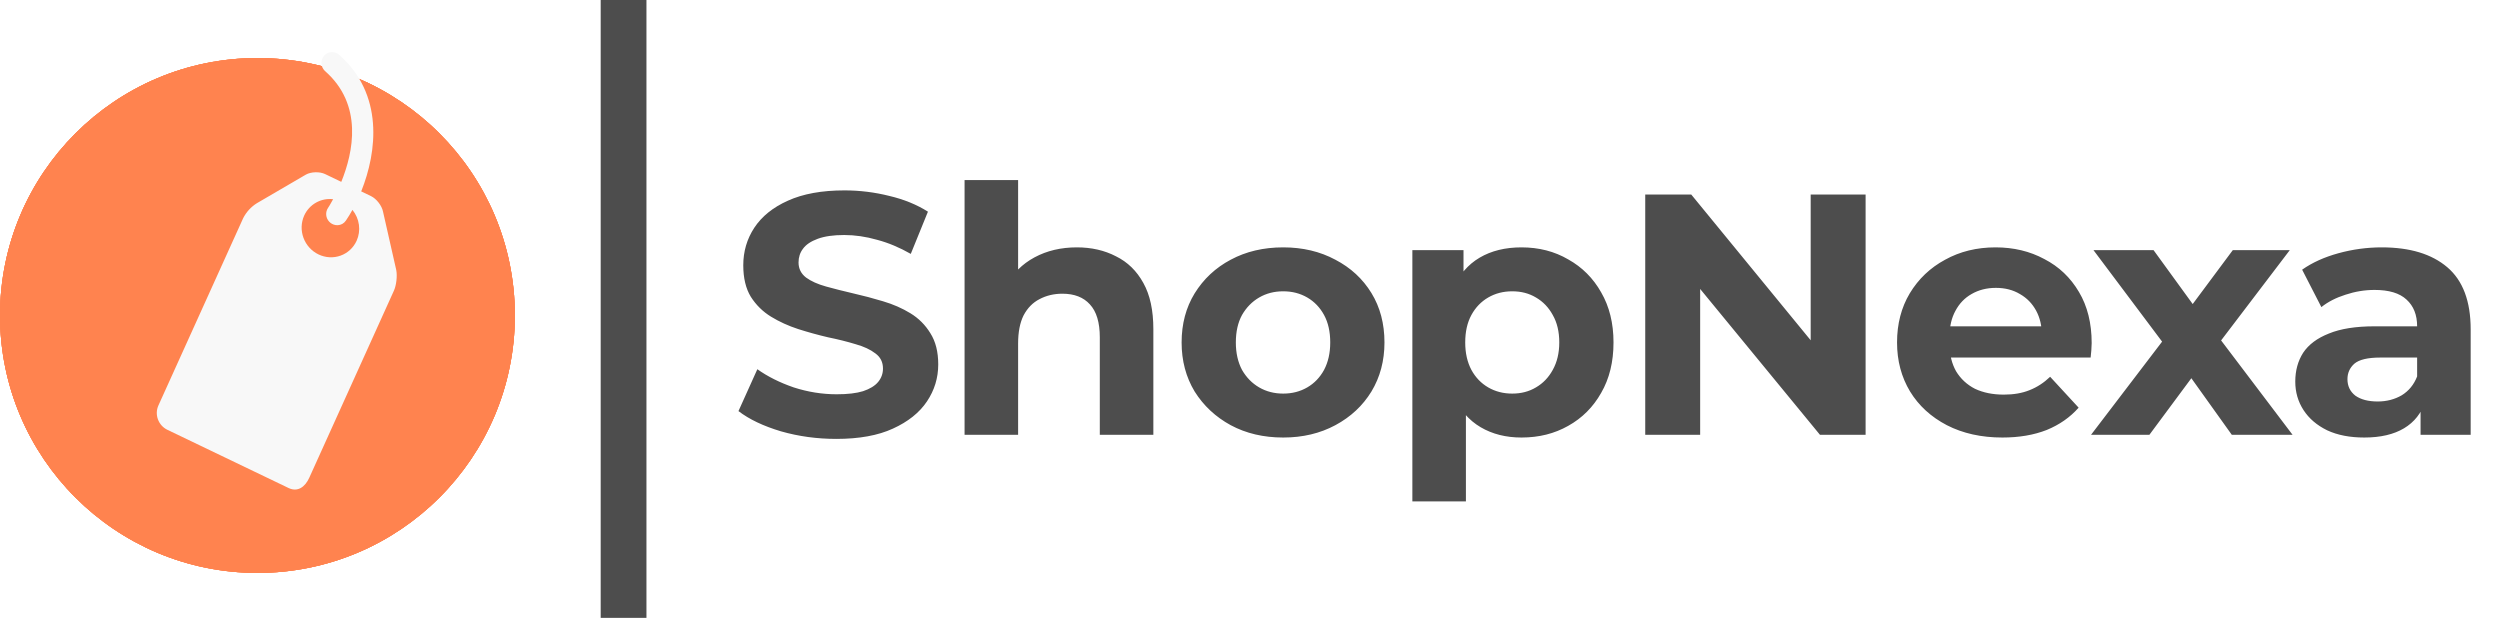
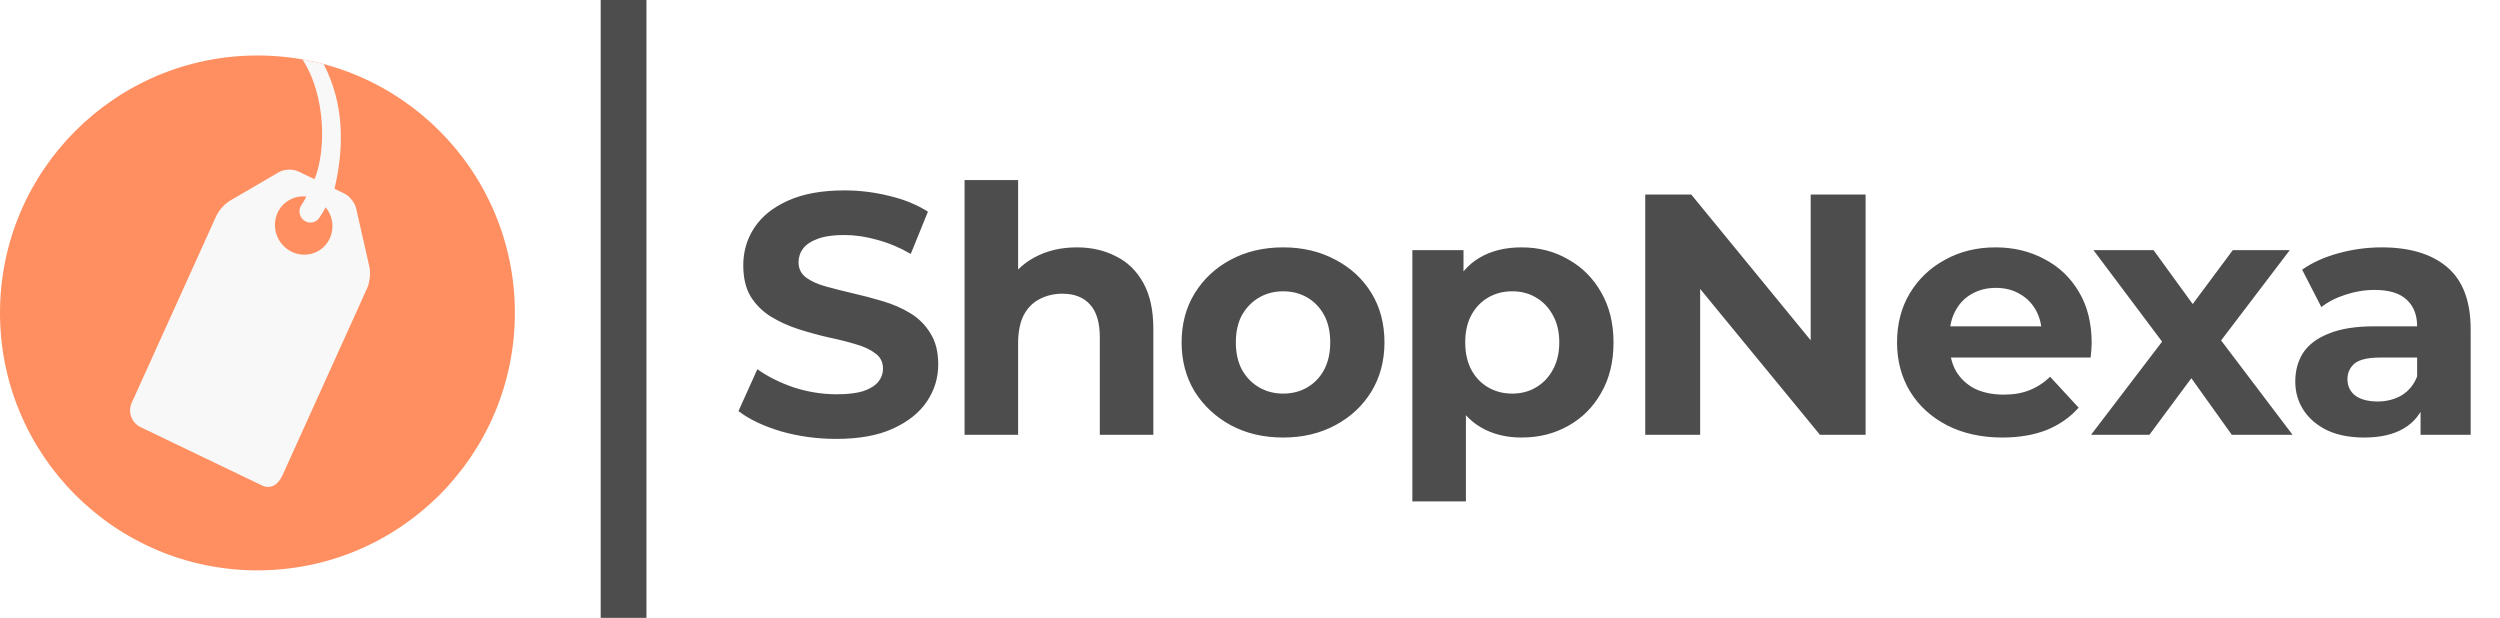
<svg xmlns="http://www.w3.org/2000/svg" width="437" height="108" viewBox="0 0 437 108" fill="none">
-   <circle cx="45" cy="55.146" r="45" fill="#FF834F" />
-   <circle cx="45" cy="55.146" r="45" fill="#FF834F" />
-   <circle cx="45" cy="55.146" r="45" fill="#FF834F" />
-   <circle cx="45" cy="55.146" r="45" fill="#FF834F" />
-   <path d="M59.23 9.53C58.844 9.222 58.359 9.075 57.875 9.118C57.391 9.161 56.946 9.391 56.632 9.761C56.318 10.131 56.16 10.612 56.19 11.104C56.22 11.595 56.436 12.06 56.793 12.401C63.537 18.308 61.743 26.663 59.657 31.788L56.834 30.43C55.886 29.975 54.376 30.014 53.476 30.519L44.918 35.511C43.888 36.149 43.054 37.059 42.502 38.147L27.688 70.879C27.344 71.641 27.316 72.517 27.61 73.313C27.903 74.11 28.495 74.762 29.255 75.128L50.453 85.309C52.038 86.065 53.326 85.119 54.048 83.535L68.861 50.8C69.284 49.855 69.469 48.236 69.264 47.198L66.951 36.989C66.748 35.953 65.806 34.739 64.859 34.284L63.139 33.456C65.921 26.539 67.132 16.453 59.23 9.53ZM62.339 42.085C62.066 42.687 61.677 43.227 61.194 43.673C60.712 44.12 60.145 44.464 59.527 44.685C58.909 44.907 58.251 45.003 57.591 44.967C56.931 44.931 56.282 44.764 55.681 44.476C54.464 43.892 53.517 42.848 53.047 41.574C52.577 40.3 52.623 38.899 53.174 37.678C53.607 36.723 54.327 35.934 55.233 35.422C56.139 34.91 57.187 34.7 58.229 34.822C57.758 35.697 57.407 36.252 57.336 36.347C57.097 36.703 56.985 37.132 57.02 37.566C57.054 37.999 57.233 38.41 57.528 38.732C57.822 39.054 58.213 39.268 58.638 39.338C59.063 39.409 59.496 39.331 59.866 39.119C60.098 38.985 60.303 38.794 60.464 38.557C60.84 38.002 61.227 37.379 61.606 36.687C62.217 37.435 62.61 38.339 62.74 39.294C62.87 40.249 62.731 41.217 62.339 42.085Z" fill="#F8F8F8" />
  <path d="M109 4V104" stroke="#4D4D4D" stroke-width="8" stroke-miterlimit="0" stroke-linecap="square" stroke-linejoin="bevel" />
  <path d="M146.184 76.72C142.824 76.72 139.604 76.28 136.524 75.4C133.444 74.48 130.964 73.3 129.084 71.86L132.384 64.54C134.184 65.82 136.304 66.88 138.744 67.72C141.224 68.52 143.724 68.92 146.244 68.92C148.164 68.92 149.704 68.74 150.864 68.38C152.064 67.98 152.944 67.44 153.504 66.76C154.064 66.08 154.344 65.3 154.344 64.42C154.344 63.3 153.904 62.42 153.024 61.78C152.144 61.1 150.984 60.56 149.544 60.16C148.104 59.72 146.504 59.32 144.744 58.96C143.024 58.56 141.284 58.08 139.524 57.52C137.804 56.96 136.224 56.24 134.784 55.36C133.344 54.48 132.164 53.32 131.244 51.88C130.364 50.44 129.924 48.6 129.924 46.36C129.924 43.96 130.564 41.78 131.844 39.82C133.164 37.82 135.124 36.24 137.724 35.08C140.364 33.88 143.664 33.28 147.624 33.28C150.264 33.28 152.864 33.6 155.424 34.24C157.984 34.84 160.244 35.76 162.204 37L159.204 44.38C157.244 43.26 155.284 42.44 153.324 41.92C151.364 41.36 149.444 41.08 147.564 41.08C145.684 41.08 144.144 41.3 142.944 41.74C141.744 42.18 140.884 42.76 140.364 43.48C139.844 44.16 139.584 44.96 139.584 45.88C139.584 46.96 140.024 47.84 140.904 48.52C141.784 49.16 142.944 49.68 144.384 50.08C145.824 50.48 147.404 50.88 149.124 51.28C150.884 51.68 152.624 52.14 154.344 52.66C156.104 53.18 157.704 53.88 159.144 54.76C160.584 55.64 161.744 56.8 162.624 58.24C163.544 59.68 164.004 61.5 164.004 63.7C164.004 66.06 163.344 68.22 162.024 70.18C160.704 72.14 158.724 73.72 156.084 74.92C153.484 76.12 150.184 76.72 146.184 76.72ZM188.226 43.24C190.786 43.24 193.066 43.76 195.066 44.8C197.106 45.8 198.706 47.36 199.866 49.48C201.026 51.56 201.606 54.24 201.606 57.52V76H192.246V58.96C192.246 56.36 191.666 54.44 190.506 53.2C189.386 51.96 187.786 51.34 185.706 51.34C184.226 51.34 182.886 51.66 181.686 52.3C180.526 52.9 179.606 53.84 178.926 55.12C178.286 56.4 177.966 58.04 177.966 60.04V76H168.606V31.48H177.966V52.66L175.866 49.96C177.026 47.8 178.686 46.14 180.846 44.98C183.006 43.82 185.466 43.24 188.226 43.24ZM224.305 76.48C220.865 76.48 217.805 75.76 215.125 74.32C212.485 72.88 210.385 70.92 208.825 68.44C207.305 65.92 206.545 63.06 206.545 59.86C206.545 56.62 207.305 53.76 208.825 51.28C210.385 48.76 212.485 46.8 215.125 45.4C217.805 43.96 220.865 43.24 224.305 43.24C227.705 43.24 230.745 43.96 233.425 45.4C236.105 46.8 238.205 48.74 239.725 51.22C241.245 53.7 242.005 56.58 242.005 59.86C242.005 63.06 241.245 65.92 239.725 68.44C238.205 70.92 236.105 72.88 233.425 74.32C230.745 75.76 227.705 76.48 224.305 76.48ZM224.305 68.8C225.865 68.8 227.265 68.44 228.505 67.72C229.745 67 230.725 65.98 231.445 64.66C232.165 63.3 232.525 61.7 232.525 59.86C232.525 57.98 232.165 56.38 231.445 55.06C230.725 53.74 229.745 52.72 228.505 52C227.265 51.28 225.865 50.92 224.305 50.92C222.745 50.92 221.345 51.28 220.105 52C218.865 52.72 217.865 53.74 217.105 55.06C216.385 56.38 216.025 57.98 216.025 59.86C216.025 61.7 216.385 63.3 217.105 64.66C217.865 65.98 218.865 67 220.105 67.72C221.345 68.44 222.745 68.8 224.305 68.8ZM265.961 76.48C263.241 76.48 260.861 75.88 258.821 74.68C256.781 73.48 255.181 71.66 254.021 69.22C252.901 66.74 252.341 63.62 252.341 59.86C252.341 56.06 252.881 52.94 253.961 50.5C255.041 48.06 256.601 46.24 258.641 45.04C260.681 43.84 263.121 43.24 265.961 43.24C269.001 43.24 271.721 43.94 274.121 45.34C276.561 46.7 278.481 48.62 279.881 51.1C281.321 53.58 282.041 56.5 282.041 59.86C282.041 63.26 281.321 66.2 279.881 68.68C278.481 71.16 276.561 73.08 274.121 74.44C271.721 75.8 269.001 76.48 265.961 76.48ZM246.881 87.64V43.72H255.821V50.32L255.641 59.92L256.241 69.46V87.64H246.881ZM264.341 68.8C265.901 68.8 267.281 68.44 268.481 67.72C269.721 67 270.701 65.98 271.421 64.66C272.181 63.3 272.561 61.7 272.561 59.86C272.561 57.98 272.181 56.38 271.421 55.06C270.701 53.74 269.721 52.72 268.481 52C267.281 51.28 265.901 50.92 264.341 50.92C262.781 50.92 261.381 51.28 260.141 52C258.901 52.72 257.921 53.74 257.201 55.06C256.481 56.38 256.121 57.98 256.121 59.86C256.121 61.7 256.481 63.3 257.201 64.66C257.921 65.98 258.901 67 260.141 67.72C261.381 68.44 262.781 68.8 264.341 68.8ZM287.587 76V34H295.627L320.407 64.24H316.507V34H326.107V76H318.127L293.287 45.76H297.187V76H287.587ZM350.024 76.48C346.344 76.48 343.104 75.76 340.304 74.32C337.544 72.88 335.404 70.92 333.884 68.44C332.364 65.92 331.604 63.06 331.604 59.86C331.604 56.62 332.344 53.76 333.824 51.28C335.344 48.76 337.404 46.8 340.004 45.4C342.604 43.96 345.544 43.24 348.824 43.24C351.984 43.24 354.824 43.92 357.344 45.28C359.904 46.6 361.924 48.52 363.404 51.04C364.884 53.52 365.624 56.5 365.624 59.98C365.624 60.34 365.604 60.76 365.564 61.24C365.524 61.68 365.484 62.1 365.444 62.5H339.224V57.04H360.524L356.924 58.66C356.924 56.98 356.584 55.52 355.904 54.28C355.224 53.04 354.284 52.08 353.084 51.4C351.884 50.68 350.484 50.32 348.884 50.32C347.284 50.32 345.864 50.68 344.624 51.4C343.424 52.08 342.484 53.06 341.804 54.34C341.124 55.58 340.784 57.06 340.784 58.78V60.22C340.784 61.98 341.164 63.54 341.924 64.9C342.724 66.22 343.824 67.24 345.224 67.96C346.664 68.64 348.344 68.98 350.264 68.98C351.984 68.98 353.484 68.72 354.764 68.2C356.084 67.68 357.284 66.9 358.364 65.86L363.344 71.26C361.864 72.94 360.004 74.24 357.764 75.16C355.524 76.04 352.944 76.48 350.024 76.48ZM365.517 76L379.977 57.04L379.797 62.2L365.937 43.72H376.437L385.197 55.78L381.237 55.9L390.297 43.72H400.257L386.337 62.02V56.98L400.737 76H390.117L380.937 63.16L384.837 63.7L375.717 76H365.517ZM423.114 76V69.7L422.514 68.32V57.04C422.514 55.04 421.894 53.48 420.654 52.36C419.454 51.24 417.594 50.68 415.074 50.68C413.354 50.68 411.654 50.96 409.974 51.52C408.334 52.04 406.934 52.76 405.774 53.68L402.414 47.14C404.174 45.9 406.294 44.94 408.774 44.26C411.254 43.58 413.774 43.24 416.334 43.24C421.254 43.24 425.074 44.4 427.794 46.72C430.514 49.04 431.874 52.66 431.874 57.58V76H423.114ZM413.274 76.48C410.754 76.48 408.594 76.06 406.794 75.22C404.994 74.34 403.614 73.16 402.654 71.68C401.694 70.2 401.214 68.54 401.214 66.7C401.214 64.78 401.674 63.1 402.594 61.66C403.554 60.22 405.054 59.1 407.094 58.3C409.134 57.46 411.794 57.04 415.074 57.04H423.654V62.5H416.094C413.894 62.5 412.374 62.86 411.534 63.58C410.734 64.3 410.334 65.2 410.334 66.28C410.334 67.48 410.794 68.44 411.714 69.16C412.674 69.84 413.974 70.18 415.614 70.18C417.174 70.18 418.574 69.82 419.814 69.1C421.054 68.34 421.954 67.24 422.514 65.8L423.954 70.12C423.274 72.2 422.034 73.78 420.234 74.86C418.434 75.94 416.114 76.48 413.274 76.48Z" fill="#4D4D4D" />
+   <circle opacity="0.9" cx="45" cy="54.699" r="45" fill="#FF834F" />
+   <path fill-rule="evenodd" clip-rule="evenodd" d="M54.987 31.332L52.164 29.974C51.216 29.519 49.706 29.558 48.806 30.062L40.248 35.055C39.218 35.693 38.384 36.603 37.833 37.69L23.018 70.422C22.674 71.185 22.646 72.061 22.94 72.857C23.234 73.653 23.825 74.306 24.585 74.671L45.783 84.853C47.368 85.608 48.656 84.663 49.378 83.079L64.191 50.344C64.614 49.399 64.799 47.78 64.594 46.742L62.281 36.532C62.078 35.497 61.137 34.282 60.189 33.828L58.469 33C60.189 25.699 60.189 18.199 56.578 11.199C55.006 10.81 54.5 10.699 52.88 10.402C57.106 16.961 56.931 26.559 54.987 31.332ZM56.525 43.217C57.007 42.771 57.396 42.231 57.67 41.629C58.061 40.76 58.2 39.793 58.07 38.838C57.94 37.883 57.547 36.979 56.936 36.231C56.557 36.923 56.17 37.546 55.794 38.101C55.633 38.337 55.428 38.529 55.196 38.663C54.826 38.875 54.393 38.952 53.968 38.882C53.543 38.812 53.152 38.598 52.858 38.276C52.564 37.954 52.385 37.542 52.35 37.109C52.315 36.676 52.427 36.246 52.667 35.891C52.737 35.795 53.088 35.24 53.559 34.366C52.517 34.244 51.47 34.454 50.563 34.966C49.657 35.478 48.937 36.267 48.504 37.222C47.953 38.442 47.907 39.843 48.377 41.118C48.847 42.392 49.795 43.436 51.011 44.019C51.612 44.308 52.261 44.475 52.921 44.511C53.581 44.547 54.239 44.451 54.857 44.229C55.476 44.007 56.042 43.663 56.525 43.217Z" fill="#F8F8F8" />
</svg>
